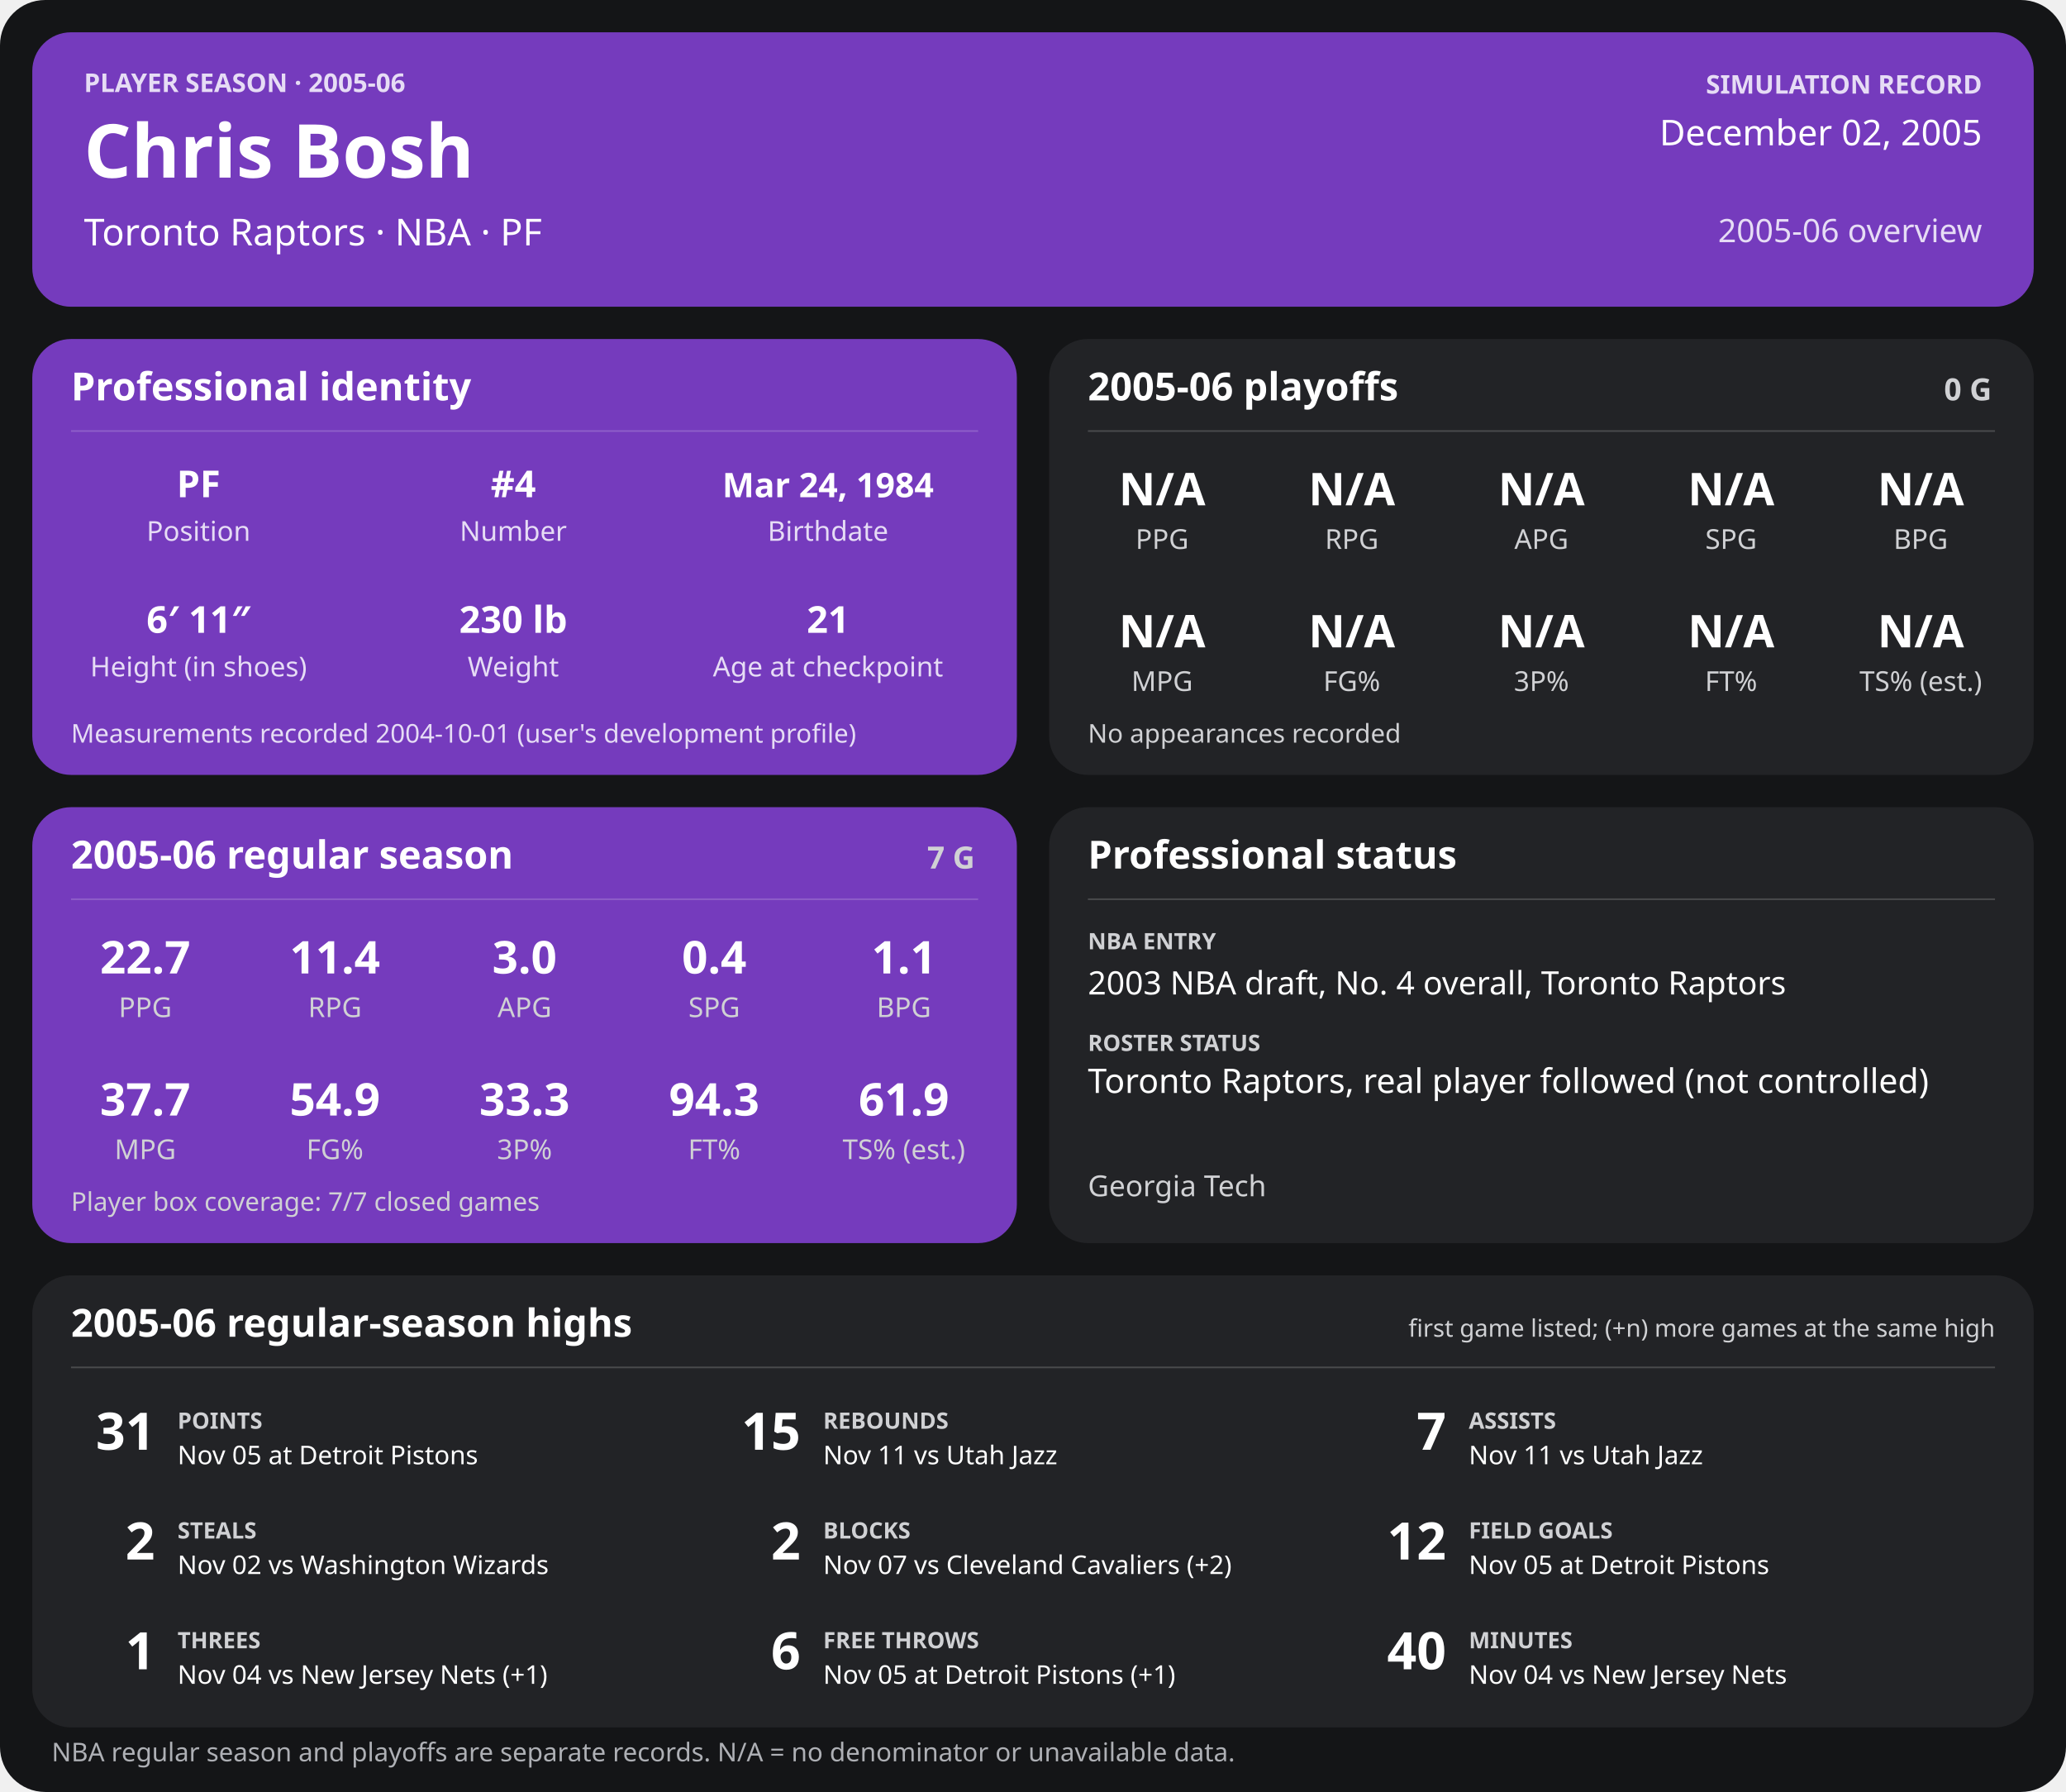
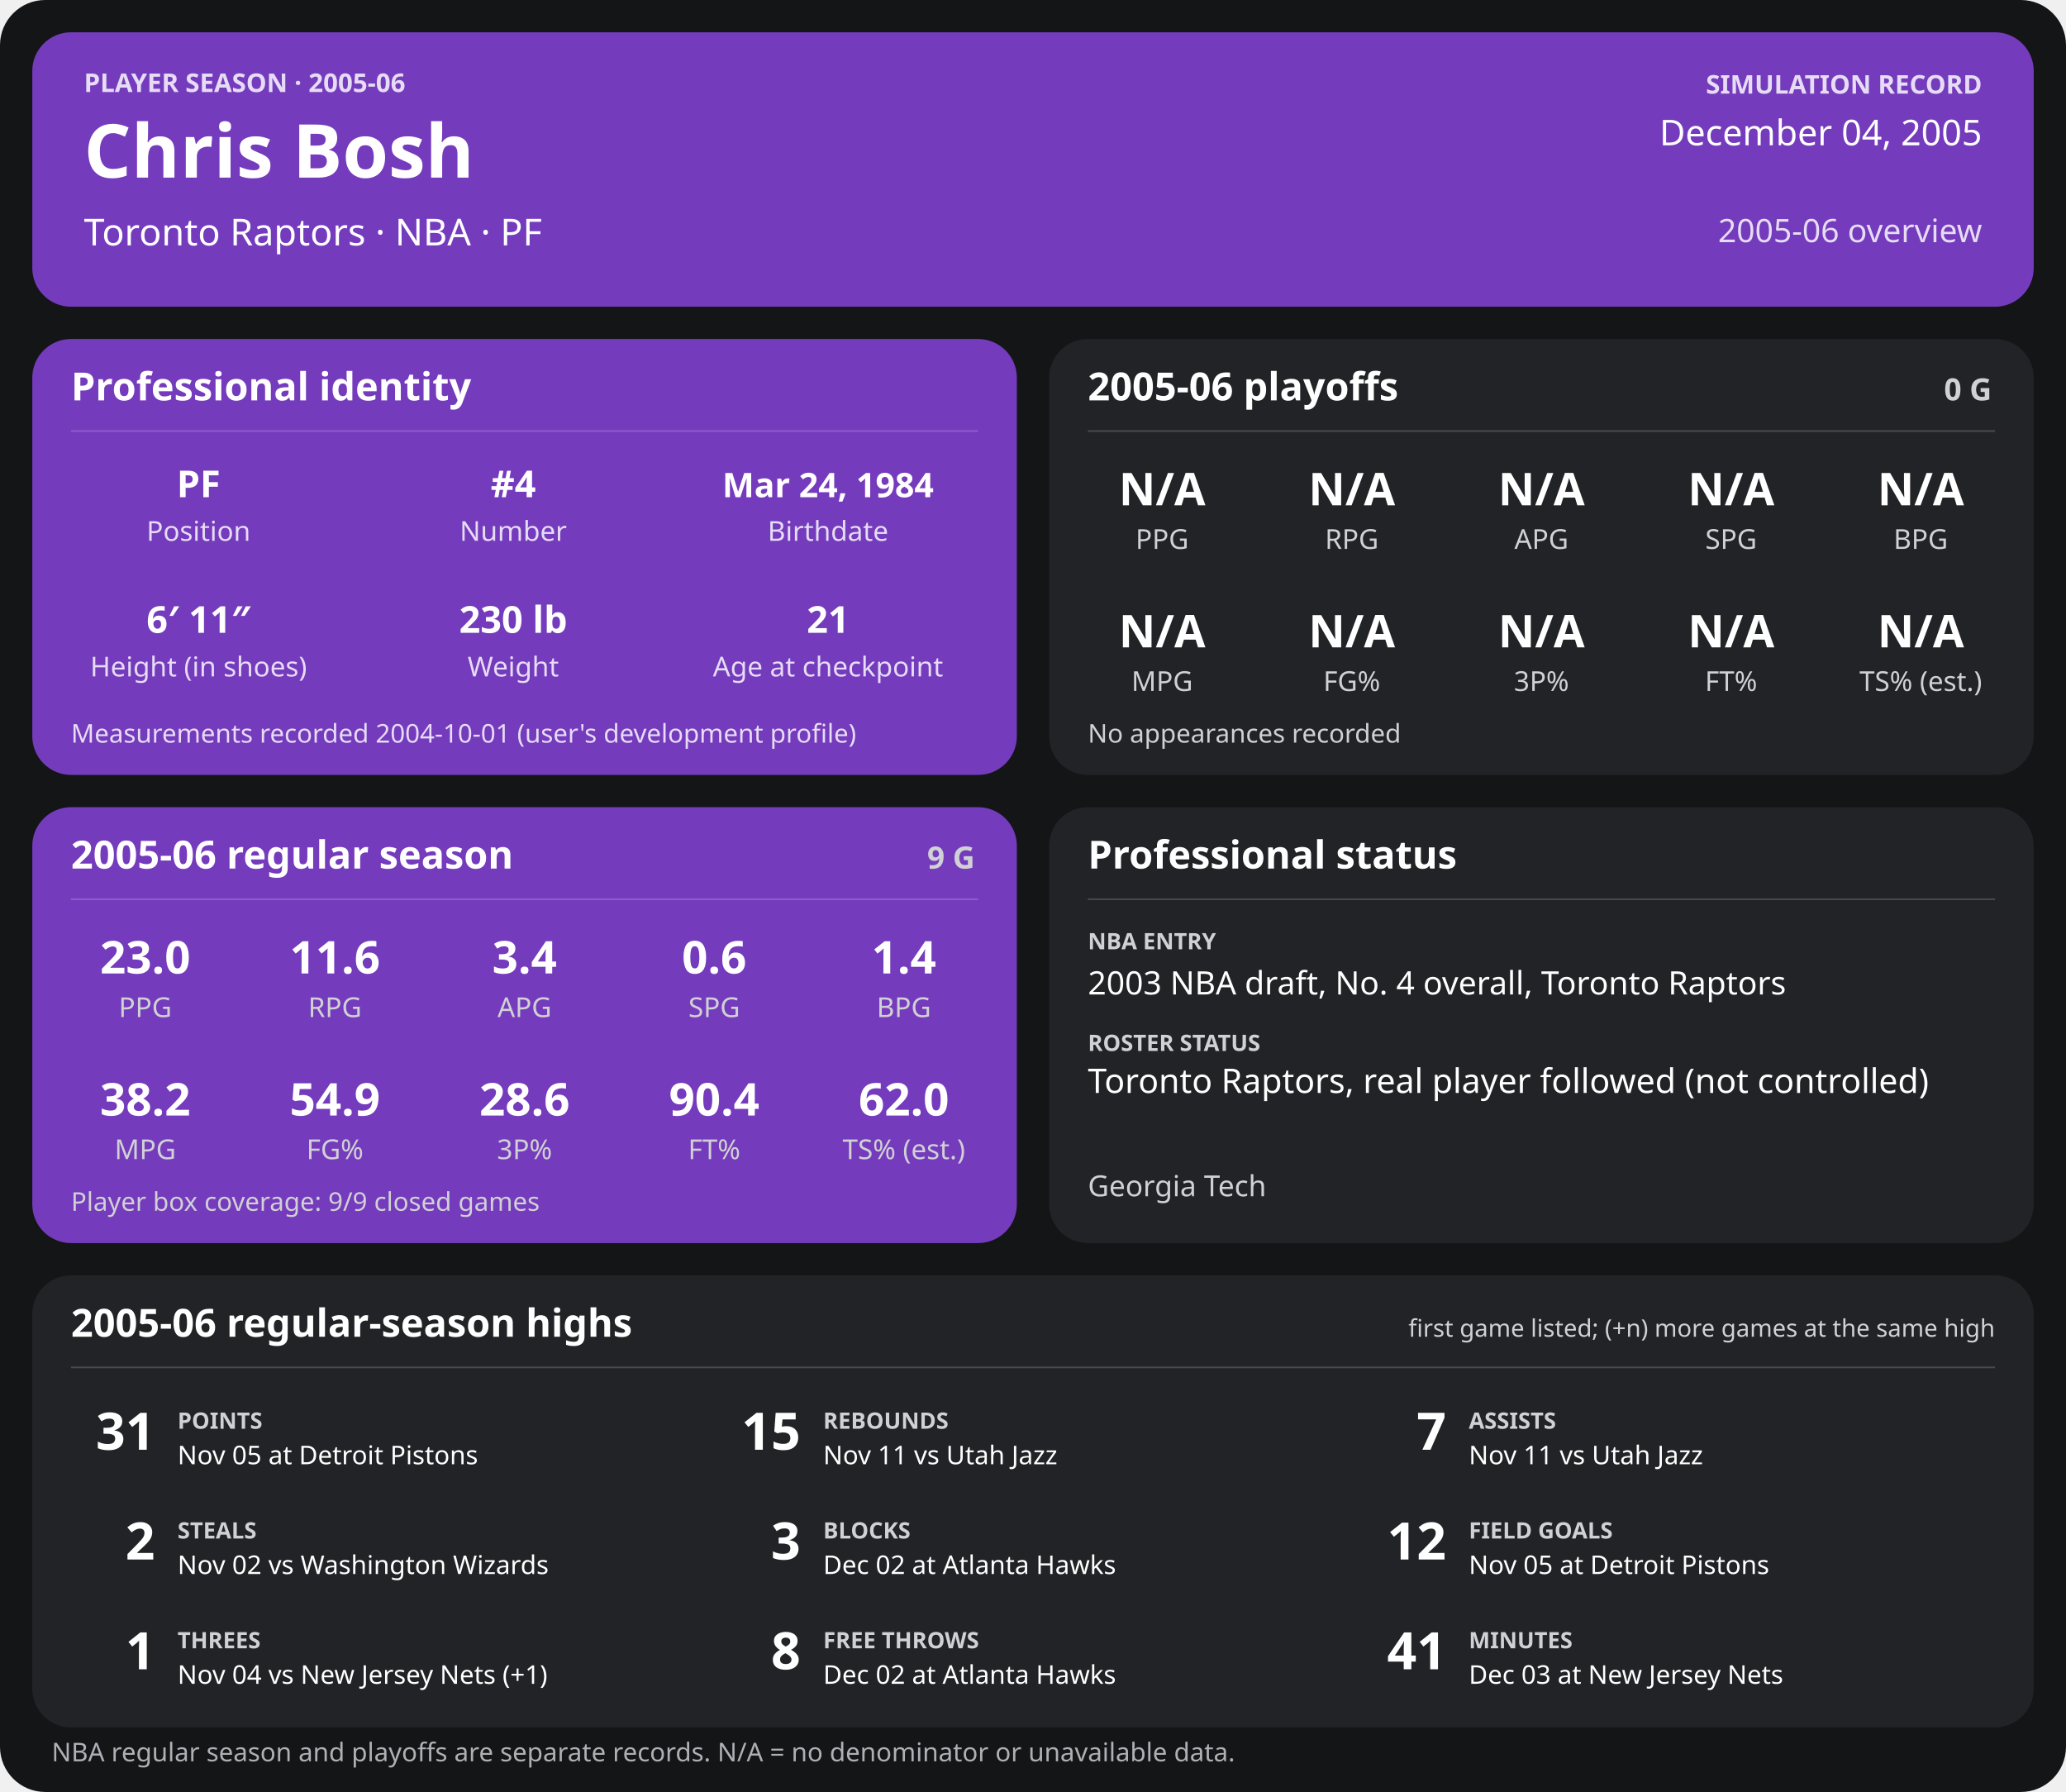
<svg xmlns="http://www.w3.org/2000/svg" width="1280" height="1110" viewBox="0 0 1280 1110" role="img" aria-labelledby="title desc">
  <rect width="1280" height="1110" rx="28" fill="#141517" />
  <g>
    <rect x="20" y="20" width="1240" height="170" rx="24" fill="#753bbd" />
    <text x="52" y="57" font-family="sans-serif" fill="#e6dcf5" font-size="16" font-weight="700" text-anchor="start">PLAYER SEASON · 2005-06</text>
    <text x="52" y="110" font-family="sans-serif" fill="#ffffff" font-size="46" font-weight="700" text-anchor="start">Chris Bosh</text>
    <text x="52" y="152" font-family="sans-serif" fill="#ffffff" font-size="23" font-weight="400" text-anchor="start">Toronto Raptors  ·  NBA  ·  PF</text>
    <text x="1228" y="58" font-family="sans-serif" fill="#e6dcf5" font-size="16" font-weight="700" text-anchor="end">SIMULATION RECORD</text>
-     <text x="1228" y="90" font-family="sans-serif" fill="#ffffff" font-size="22" font-weight="500" text-anchor="end">December 02, 2005</text>
+     <text x="1228" y="90" font-family="sans-serif" fill="#ffffff" font-size="22" font-weight="500" text-anchor="end">December 04, 2005</text>
    <text x="1228" y="150" font-family="sans-serif" fill="#e6dcf5" font-size="20" font-weight="500" text-anchor="end">2005-06 overview</text>
    <rect x="20" y="210" width="610" height="270" rx="24" fill="#753bbd" />
    <text x="44" y="248" font-family="sans-serif" fill="#ffffff" font-size="24" font-weight="700" text-anchor="start">Professional identity</text>
    <line x1="44" y1="267" x2="606" y2="267" stroke="#ffffff" stroke-opacity="0.18" />
    <text x="123" y="308" font-family="sans-serif" fill="#ffffff" font-size="23" font-weight="600" text-anchor="middle">PF</text>
    <text x="123" y="335" font-family="sans-serif" fill="#e6dcf5" font-size="17" font-weight="400" text-anchor="middle">Position</text>
    <text x="318" y="308" font-family="sans-serif" fill="#ffffff" font-size="23" font-weight="600" text-anchor="middle">#4</text>
    <text x="318" y="335" font-family="sans-serif" fill="#e6dcf5" font-size="17" font-weight="400" text-anchor="middle">Number</text>
    <text x="513" y="308" font-family="sans-serif" fill="#ffffff" font-size="21" font-weight="600" text-anchor="middle">Mar 24, 1984</text>
    <text x="513" y="335" font-family="sans-serif" fill="#e6dcf5" font-size="17" font-weight="400" text-anchor="middle">Birthdate</text>
    <text x="123" y="392" font-family="sans-serif" fill="#ffffff" font-size="23" font-weight="600" text-anchor="middle">6′ 11″</text>
    <text x="123" y="419" font-family="sans-serif" fill="#e6dcf5" font-size="17" font-weight="400" text-anchor="middle">Height (in shoes)</text>
    <text x="318" y="392" font-family="sans-serif" fill="#ffffff" font-size="23" font-weight="600" text-anchor="middle">230 lb</text>
    <text x="318" y="419" font-family="sans-serif" fill="#e6dcf5" font-size="17" font-weight="400" text-anchor="middle">Weight</text>
    <text x="513" y="392" font-family="sans-serif" fill="#ffffff" font-size="23" font-weight="600" text-anchor="middle">21</text>
    <text x="513" y="419" font-family="sans-serif" fill="#e6dcf5" font-size="17" font-weight="400" text-anchor="middle">Age at checkpoint</text>
    <text x="44" y="460" font-family="sans-serif" fill="#e6dcf5" font-size="16" font-weight="400" text-anchor="start">Measurements recorded 2004-10-01 (user's development profile)</text>
    <rect x="650" y="210" width="610" height="270" rx="24" fill="#222326" />
    <text x="674" y="248" font-family="sans-serif" fill="#ffffff" font-size="24" font-weight="700" text-anchor="start">2005-06 playoffs</text>
    <text x="1234" y="248" font-family="sans-serif" fill="#d0d1d4" font-size="19" font-weight="700" text-anchor="end">0 G</text>
    <line x1="674" y1="267" x2="1236" y2="267" stroke="#ffffff" stroke-opacity="0.18" />
    <text x="720.0" y="313" font-family="sans-serif" fill="#ffffff" font-size="28" font-weight="600" text-anchor="middle">N/A</text>
    <text x="720.0" y="340" font-family="sans-serif" fill="#d0d1d4" font-size="17" font-weight="400" text-anchor="middle">PPG</text>
    <text x="837.5" y="313" font-family="sans-serif" fill="#ffffff" font-size="28" font-weight="600" text-anchor="middle">N/A</text>
    <text x="837.5" y="340" font-family="sans-serif" fill="#d0d1d4" font-size="17" font-weight="400" text-anchor="middle">RPG</text>
    <text x="955.0" y="313" font-family="sans-serif" fill="#ffffff" font-size="28" font-weight="600" text-anchor="middle">N/A</text>
    <text x="955.0" y="340" font-family="sans-serif" fill="#d0d1d4" font-size="17" font-weight="400" text-anchor="middle">APG</text>
    <text x="1072.5" y="313" font-family="sans-serif" fill="#ffffff" font-size="28" font-weight="600" text-anchor="middle">N/A</text>
    <text x="1072.5" y="340" font-family="sans-serif" fill="#d0d1d4" font-size="17" font-weight="400" text-anchor="middle">SPG</text>
    <text x="1190.0" y="313" font-family="sans-serif" fill="#ffffff" font-size="28" font-weight="600" text-anchor="middle">N/A</text>
    <text x="1190.0" y="340" font-family="sans-serif" fill="#d0d1d4" font-size="17" font-weight="400" text-anchor="middle">BPG</text>
    <text x="720.0" y="401" font-family="sans-serif" fill="#ffffff" font-size="28" font-weight="600" text-anchor="middle">N/A</text>
    <text x="720.0" y="428" font-family="sans-serif" fill="#d0d1d4" font-size="17" font-weight="400" text-anchor="middle">MPG</text>
    <text x="837.5" y="401" font-family="sans-serif" fill="#ffffff" font-size="28" font-weight="600" text-anchor="middle">N/A</text>
    <text x="837.5" y="428" font-family="sans-serif" fill="#d0d1d4" font-size="17" font-weight="400" text-anchor="middle">FG%</text>
    <text x="955.0" y="401" font-family="sans-serif" fill="#ffffff" font-size="28" font-weight="600" text-anchor="middle">N/A</text>
    <text x="955.0" y="428" font-family="sans-serif" fill="#d0d1d4" font-size="17" font-weight="400" text-anchor="middle">3P%</text>
    <text x="1072.5" y="401" font-family="sans-serif" fill="#ffffff" font-size="28" font-weight="600" text-anchor="middle">N/A</text>
    <text x="1072.5" y="428" font-family="sans-serif" fill="#d0d1d4" font-size="17" font-weight="400" text-anchor="middle">FT%</text>
    <text x="1190.0" y="401" font-family="sans-serif" fill="#ffffff" font-size="28" font-weight="600" text-anchor="middle">N/A</text>
    <text x="1190.0" y="428" font-family="sans-serif" fill="#d0d1d4" font-size="17" font-weight="400" text-anchor="middle">TS% (est.)</text>
    <text x="674" y="460" font-family="sans-serif" fill="#d0d1d4" font-size="16" font-weight="400" text-anchor="start">No appearances recorded</text>
    <rect x="20" y="500" width="610" height="270" rx="24" fill="#753bbd" />
    <text x="44" y="538" font-family="sans-serif" fill="#ffffff" font-size="24" font-weight="700" text-anchor="start">2005-06 regular season</text>
-     <text x="604" y="538" font-family="sans-serif" fill="#d0d1d4" font-size="19" font-weight="700" text-anchor="end">7 G</text>
+     <text x="604" y="538" font-family="sans-serif" fill="#d0d1d4" font-size="19" font-weight="700" text-anchor="end">9 G</text>
    <line x1="44" y1="557" x2="606" y2="557" stroke="#ffffff" stroke-opacity="0.18" />
-     <text x="90.0" y="603" font-family="sans-serif" fill="#ffffff" font-size="28" font-weight="600" text-anchor="middle">22.7</text>
+     <text x="90.0" y="603" font-family="sans-serif" fill="#ffffff" font-size="28" font-weight="600" text-anchor="middle">23.0</text>
    <text x="90.0" y="630" font-family="sans-serif" fill="#d0d1d4" font-size="17" font-weight="400" text-anchor="middle">PPG</text>
-     <text x="207.5" y="603" font-family="sans-serif" fill="#ffffff" font-size="28" font-weight="600" text-anchor="middle">11.4</text>
+     <text x="207.5" y="603" font-family="sans-serif" fill="#ffffff" font-size="28" font-weight="600" text-anchor="middle">11.6</text>
    <text x="207.5" y="630" font-family="sans-serif" fill="#d0d1d4" font-size="17" font-weight="400" text-anchor="middle">RPG</text>
-     <text x="325.0" y="603" font-family="sans-serif" fill="#ffffff" font-size="28" font-weight="600" text-anchor="middle">3.0</text>
+     <text x="325.0" y="603" font-family="sans-serif" fill="#ffffff" font-size="28" font-weight="600" text-anchor="middle">3.4</text>
    <text x="325.0" y="630" font-family="sans-serif" fill="#d0d1d4" font-size="17" font-weight="400" text-anchor="middle">APG</text>
-     <text x="442.5" y="603" font-family="sans-serif" fill="#ffffff" font-size="28" font-weight="600" text-anchor="middle">0.4</text>
+     <text x="442.5" y="603" font-family="sans-serif" fill="#ffffff" font-size="28" font-weight="600" text-anchor="middle">0.6</text>
    <text x="442.5" y="630" font-family="sans-serif" fill="#d0d1d4" font-size="17" font-weight="400" text-anchor="middle">SPG</text>
-     <text x="560.0" y="603" font-family="sans-serif" fill="#ffffff" font-size="28" font-weight="600" text-anchor="middle">1.1</text>
+     <text x="560.0" y="603" font-family="sans-serif" fill="#ffffff" font-size="28" font-weight="600" text-anchor="middle">1.4</text>
    <text x="560.0" y="630" font-family="sans-serif" fill="#d0d1d4" font-size="17" font-weight="400" text-anchor="middle">BPG</text>
-     <text x="90.0" y="691" font-family="sans-serif" fill="#ffffff" font-size="28" font-weight="600" text-anchor="middle">37.7</text>
+     <text x="90.0" y="691" font-family="sans-serif" fill="#ffffff" font-size="28" font-weight="600" text-anchor="middle">38.2</text>
    <text x="90.0" y="718" font-family="sans-serif" fill="#d0d1d4" font-size="17" font-weight="400" text-anchor="middle">MPG</text>
    <text x="207.5" y="691" font-family="sans-serif" fill="#ffffff" font-size="28" font-weight="600" text-anchor="middle">54.9</text>
    <text x="207.5" y="718" font-family="sans-serif" fill="#d0d1d4" font-size="17" font-weight="400" text-anchor="middle">FG%</text>
-     <text x="325.0" y="691" font-family="sans-serif" fill="#ffffff" font-size="28" font-weight="600" text-anchor="middle">33.3</text>
+     <text x="325.0" y="691" font-family="sans-serif" fill="#ffffff" font-size="28" font-weight="600" text-anchor="middle">28.6</text>
    <text x="325.0" y="718" font-family="sans-serif" fill="#d0d1d4" font-size="17" font-weight="400" text-anchor="middle">3P%</text>
-     <text x="442.5" y="691" font-family="sans-serif" fill="#ffffff" font-size="28" font-weight="600" text-anchor="middle">94.3</text>
+     <text x="442.5" y="691" font-family="sans-serif" fill="#ffffff" font-size="28" font-weight="600" text-anchor="middle">90.4</text>
    <text x="442.5" y="718" font-family="sans-serif" fill="#d0d1d4" font-size="17" font-weight="400" text-anchor="middle">FT%</text>
-     <text x="560.0" y="691" font-family="sans-serif" fill="#ffffff" font-size="28" font-weight="600" text-anchor="middle">61.9</text>
+     <text x="560.0" y="691" font-family="sans-serif" fill="#ffffff" font-size="28" font-weight="600" text-anchor="middle">62.0</text>
    <text x="560.0" y="718" font-family="sans-serif" fill="#d0d1d4" font-size="17" font-weight="400" text-anchor="middle">TS% (est.)</text>
-     <text x="44" y="750" font-family="sans-serif" fill="#d0d1d4" font-size="16" font-weight="400" text-anchor="start">Player box coverage: 7/7 closed games</text>
+     <text x="44" y="750" font-family="sans-serif" fill="#d0d1d4" font-size="16" font-weight="400" text-anchor="start">Player box coverage: 9/9 closed games</text>
    <rect x="650" y="500" width="610" height="270" rx="24" fill="#222326" />
    <text x="674" y="538" font-family="sans-serif" fill="#ffffff" font-size="24" font-weight="700" text-anchor="start">Professional status</text>
    <line x1="674" y1="557" x2="1236" y2="557" stroke="#ffffff" stroke-opacity="0.18" />
    <text x="674" y="588" font-family="sans-serif" fill="#d0d1d4" font-size="14" font-weight="700" text-anchor="start">NBA ENTRY</text>
    <text x="674" y="616" font-family="sans-serif" fill="#ffffff" font-size="20" font-weight="500" text-anchor="start">2003 NBA draft, No. 4 overall, Toronto Raptors</text>
    <text x="674" y="651" font-family="sans-serif" fill="#d0d1d4" font-size="14" font-weight="700" text-anchor="start">ROSTER STATUS</text>
    <text x="674" y="677" font-family="sans-serif" fill="#ffffff" font-size="21" font-weight="500" text-anchor="start">Toronto Raptors, real player followed (not controlled)</text>
    <text x="674" y="741" font-family="sans-serif" fill="#d0d1d4" font-size="18" font-weight="400" text-anchor="start">Georgia Tech</text>
    <rect x="20" y="790" width="1240" height="280" rx="24" fill="#222326" />
    <text x="44" y="828" font-family="sans-serif" fill="#ffffff" font-size="24" font-weight="700" text-anchor="start">2005-06 regular-season highs</text>
    <text x="1236" y="828" font-family="sans-serif" fill="#d0d1d4" font-size="15" font-weight="400" text-anchor="end">first game listed; (+n) more games at the same high</text>
    <line x1="44" y1="847" x2="1236" y2="847" stroke="#ffffff" stroke-opacity="0.18" />
    <text x="96" y="898" font-family="sans-serif" fill="#ffffff" font-size="32" font-weight="700" text-anchor="end">31</text>
    <text x="110" y="885" font-family="sans-serif" fill="#d0d1d4" font-size="14" font-weight="700" text-anchor="start">POINTS</text>
    <text x="110" y="907" font-family="sans-serif" fill="#ffffff" font-size="16" font-weight="400" text-anchor="start">Nov 05 at Detroit Pistons</text>
    <text x="496" y="898" font-family="sans-serif" fill="#ffffff" font-size="32" font-weight="700" text-anchor="end">15</text>
    <text x="510" y="885" font-family="sans-serif" fill="#d0d1d4" font-size="14" font-weight="700" text-anchor="start">REBOUNDS</text>
    <text x="510" y="907" font-family="sans-serif" fill="#ffffff" font-size="16" font-weight="400" text-anchor="start">Nov 11 vs Utah Jazz</text>
    <text x="896" y="898" font-family="sans-serif" fill="#ffffff" font-size="32" font-weight="700" text-anchor="end">7</text>
    <text x="910" y="885" font-family="sans-serif" fill="#d0d1d4" font-size="14" font-weight="700" text-anchor="start">ASSISTS</text>
    <text x="910" y="907" font-family="sans-serif" fill="#ffffff" font-size="16" font-weight="400" text-anchor="start">Nov 11 vs Utah Jazz</text>
    <text x="96" y="966" font-family="sans-serif" fill="#ffffff" font-size="32" font-weight="700" text-anchor="end">2</text>
    <text x="110" y="953" font-family="sans-serif" fill="#d0d1d4" font-size="14" font-weight="700" text-anchor="start">STEALS</text>
    <text x="110" y="975" font-family="sans-serif" fill="#ffffff" font-size="16" font-weight="400" text-anchor="start">Nov 02 vs Washington Wizards</text>
-     <text x="496" y="966" font-family="sans-serif" fill="#ffffff" font-size="32" font-weight="700" text-anchor="end">2</text>
+     <text x="496" y="966" font-family="sans-serif" fill="#ffffff" font-size="32" font-weight="700" text-anchor="end">3</text>
    <text x="510" y="953" font-family="sans-serif" fill="#d0d1d4" font-size="14" font-weight="700" text-anchor="start">BLOCKS</text>
-     <text x="510" y="975" font-family="sans-serif" fill="#ffffff" font-size="16" font-weight="400" text-anchor="start">Nov 07 vs Cleveland Cavaliers (+2)</text>
+     <text x="510" y="975" font-family="sans-serif" fill="#ffffff" font-size="16" font-weight="400" text-anchor="start">Dec 02 at Atlanta Hawks</text>
    <text x="896" y="966" font-family="sans-serif" fill="#ffffff" font-size="32" font-weight="700" text-anchor="end">12</text>
    <text x="910" y="953" font-family="sans-serif" fill="#d0d1d4" font-size="14" font-weight="700" text-anchor="start">FIELD GOALS</text>
    <text x="910" y="975" font-family="sans-serif" fill="#ffffff" font-size="16" font-weight="400" text-anchor="start">Nov 05 at Detroit Pistons</text>
    <text x="96" y="1034" font-family="sans-serif" fill="#ffffff" font-size="32" font-weight="700" text-anchor="end">1</text>
    <text x="110" y="1021" font-family="sans-serif" fill="#d0d1d4" font-size="14" font-weight="700" text-anchor="start">THREES</text>
    <text x="110" y="1043" font-family="sans-serif" fill="#ffffff" font-size="16" font-weight="400" text-anchor="start">Nov 04 vs New Jersey Nets (+1)</text>
-     <text x="496" y="1034" font-family="sans-serif" fill="#ffffff" font-size="32" font-weight="700" text-anchor="end">6</text>
+     <text x="496" y="1034" font-family="sans-serif" fill="#ffffff" font-size="32" font-weight="700" text-anchor="end">8</text>
    <text x="510" y="1021" font-family="sans-serif" fill="#d0d1d4" font-size="14" font-weight="700" text-anchor="start">FREE THROWS</text>
-     <text x="510" y="1043" font-family="sans-serif" fill="#ffffff" font-size="16" font-weight="400" text-anchor="start">Nov 05 at Detroit Pistons (+1)</text>
-     <text x="896" y="1034" font-family="sans-serif" fill="#ffffff" font-size="32" font-weight="700" text-anchor="end">40</text>
+     <text x="510" y="1043" font-family="sans-serif" fill="#ffffff" font-size="16" font-weight="400" text-anchor="start">Dec 02 at Atlanta Hawks</text>
+     <text x="896" y="1034" font-family="sans-serif" fill="#ffffff" font-size="32" font-weight="700" text-anchor="end">41</text>
    <text x="910" y="1021" font-family="sans-serif" fill="#d0d1d4" font-size="14" font-weight="700" text-anchor="start">MINUTES</text>
-     <text x="910" y="1043" font-family="sans-serif" fill="#ffffff" font-size="16" font-weight="400" text-anchor="start">Nov 04 vs New Jersey Nets</text>
+     <text x="910" y="1043" font-family="sans-serif" fill="#ffffff" font-size="16" font-weight="400" text-anchor="start">Dec 03 at New Jersey Nets</text>
    <text x="32" y="1091" font-family="sans-serif" fill="#aeb0b5" font-size="16" font-weight="400" text-anchor="start">NBA regular season and playoffs are separate records. N/A = no denominator or unavailable data.</text>
  </g>
</svg>
